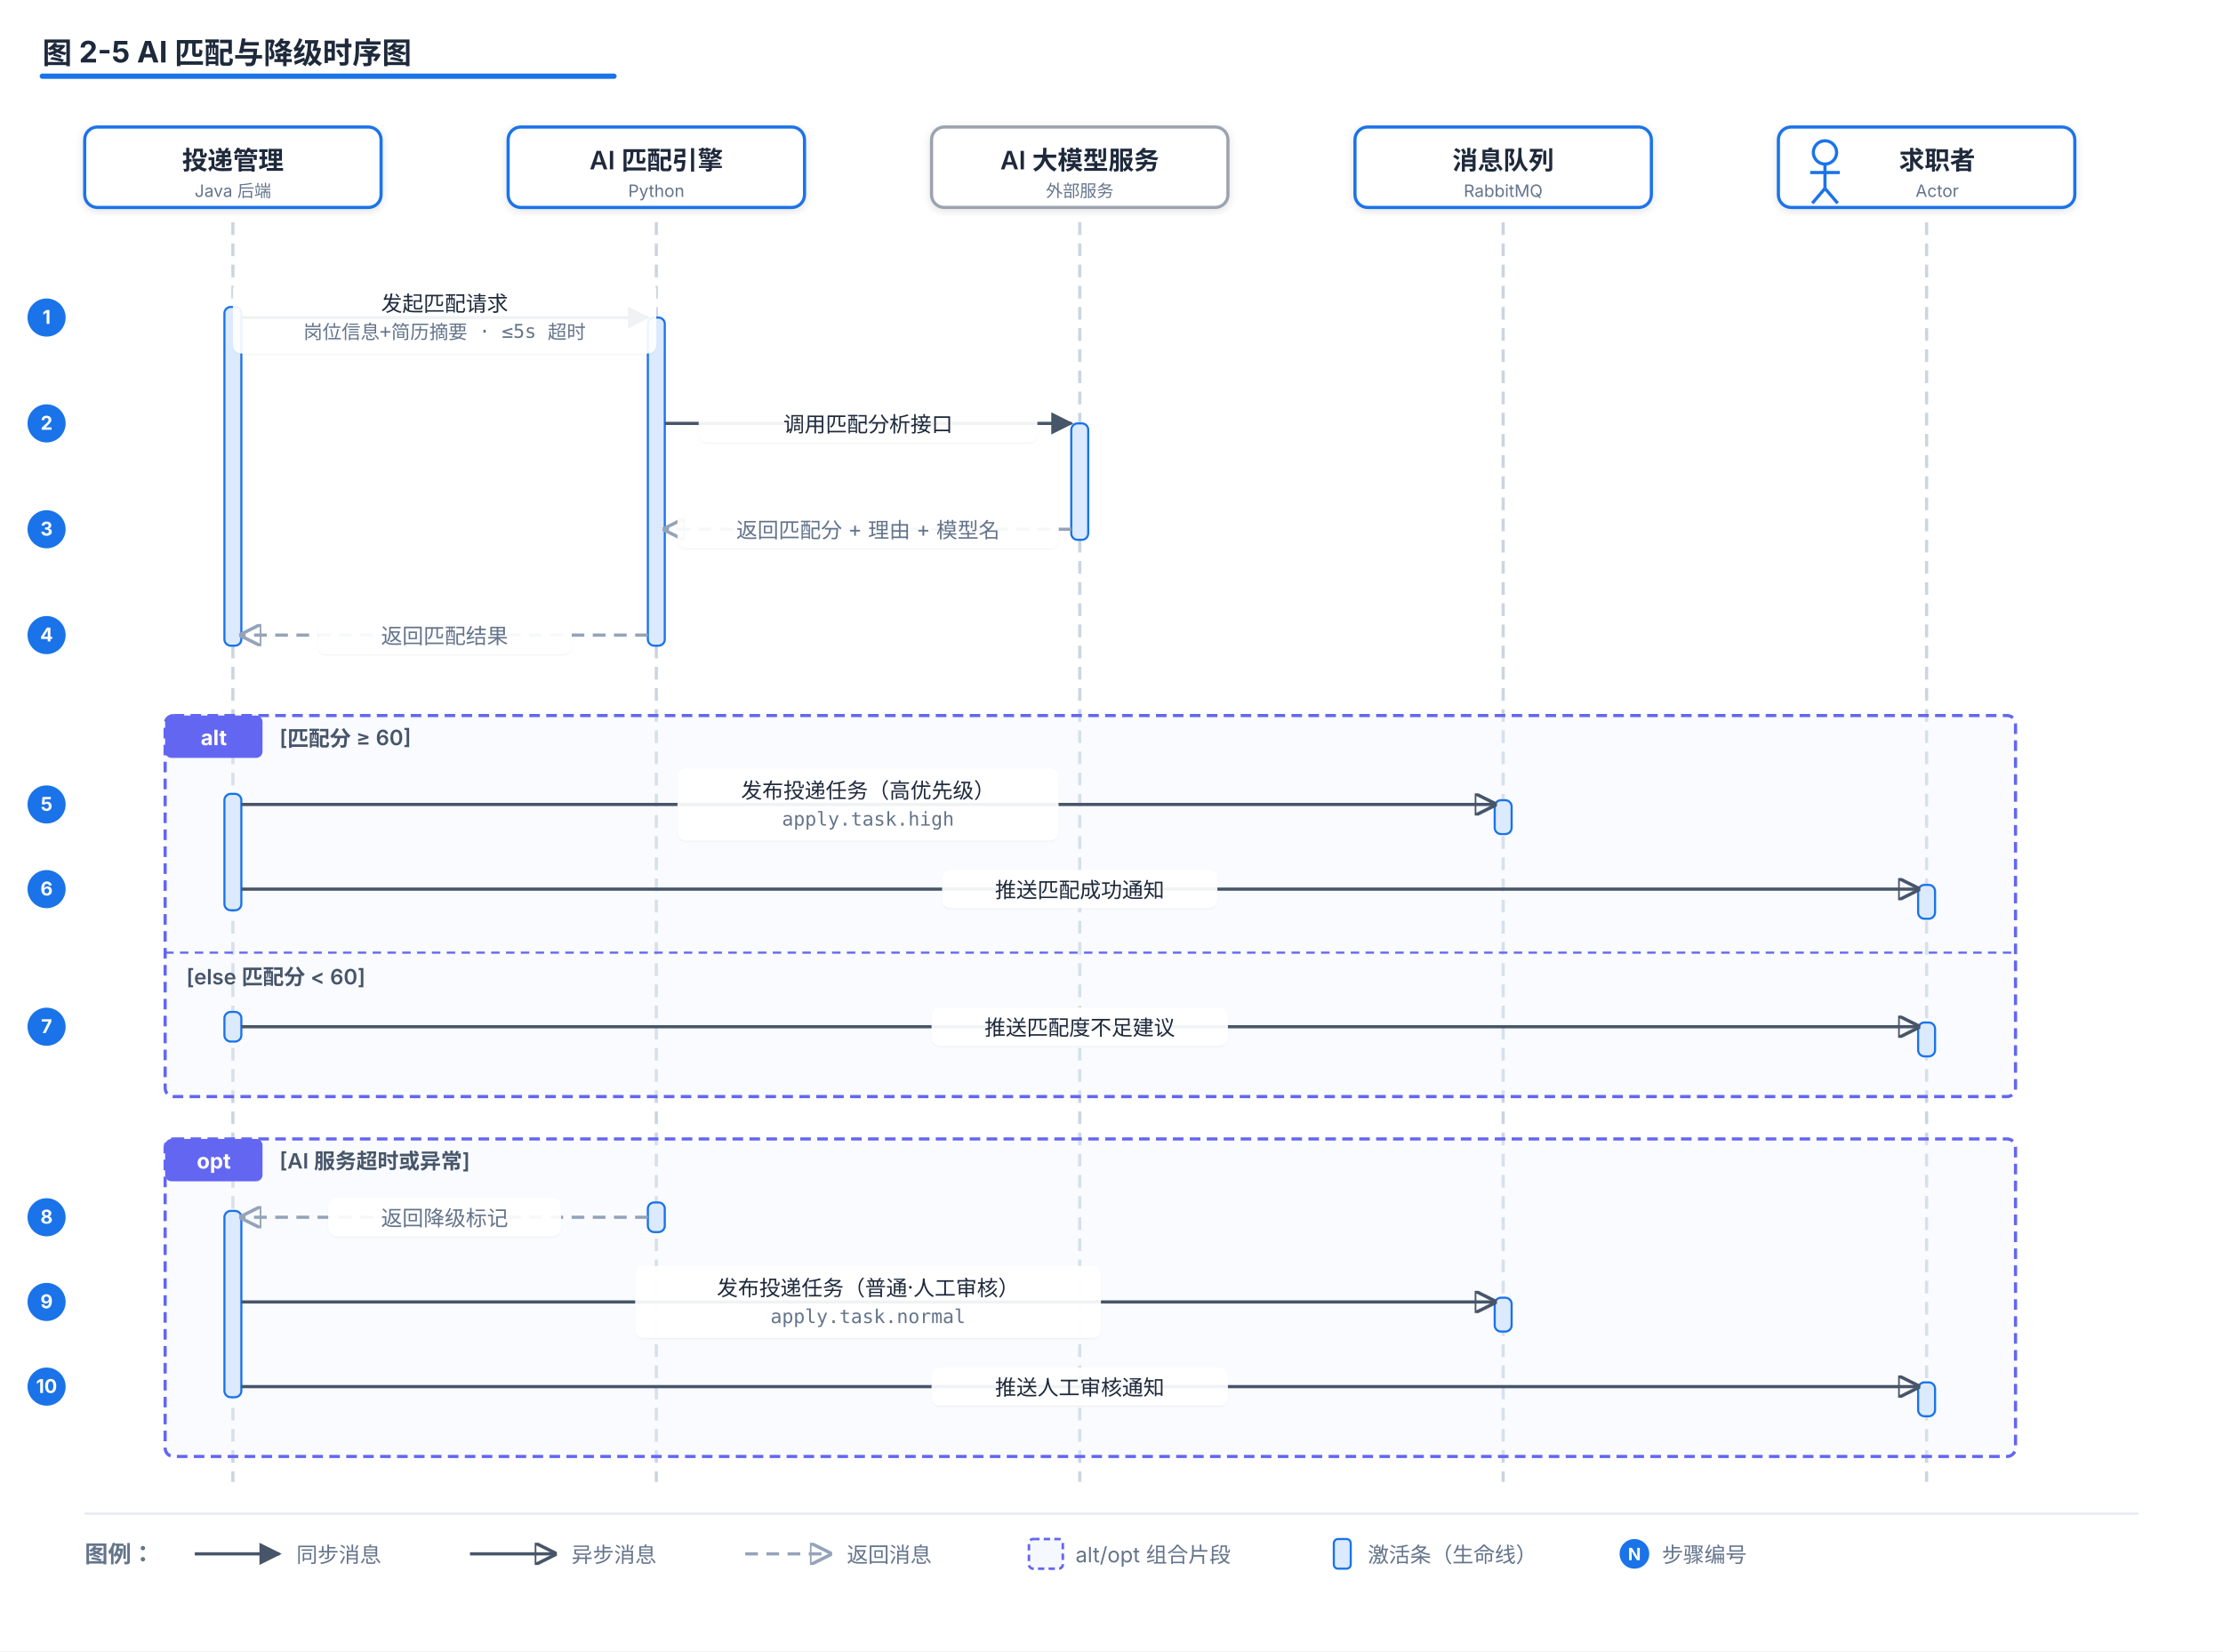
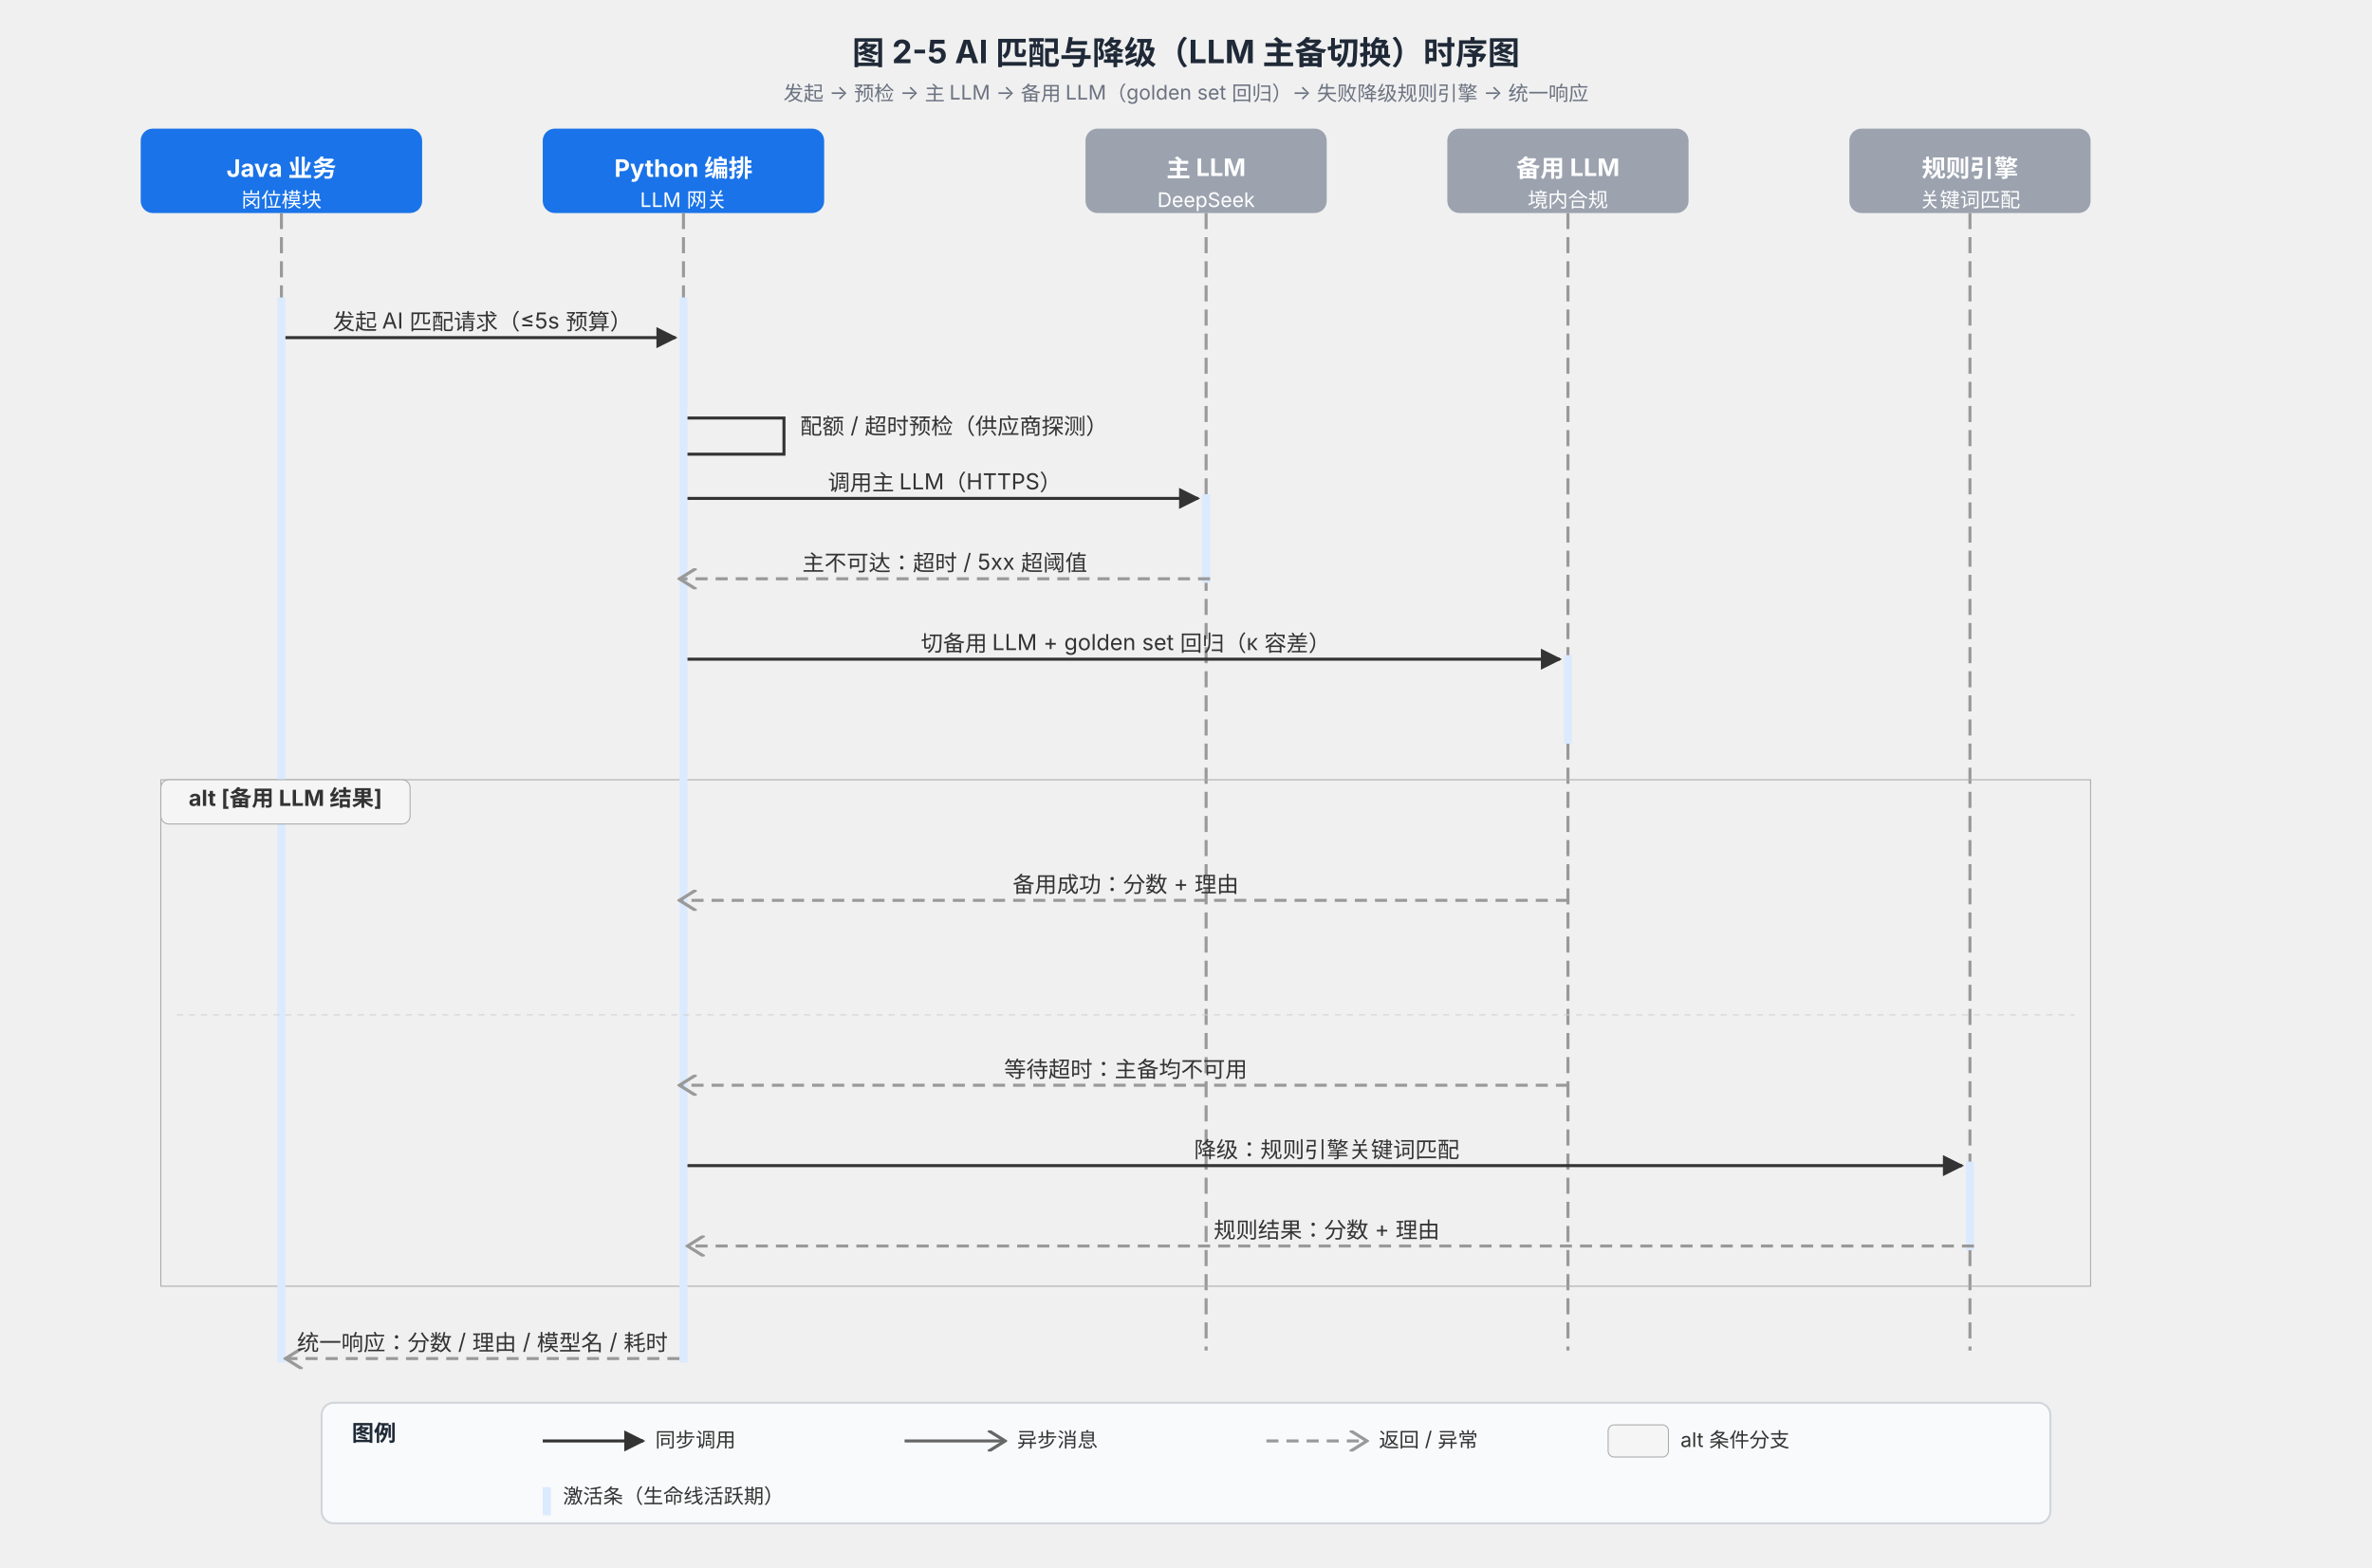
- <svg xmlns="http://www.w3.org/2000/svg" viewBox="0 0 1050 780" font-family="system-ui, -apple-system, 'Microsoft YaHei', 'PingFang SC', sans-serif" width="100%" height="auto">
+ <svg xmlns="http://www.w3.org/2000/svg" viewBox="0 0 1180 780" style="background:#ffffff;font-family:system-ui,-apple-system,'Microsoft YaHei',sans-serif">
  <defs>
-     <filter id="shadow" x="-10%" y="-10%" width="120%" height="120%">
-       <feDropShadow dx="0" dy="1" stdDeviation="2" flood-opacity="0.12" />
-     </filter>
-     <marker id="arrow-sync" viewBox="0 0 10 10" refX="9" refY="5" markerWidth="7" markerHeight="7" orient="auto">
-       <path d="M0,0 L10,5 L0,10 z" fill="#475569" />
+     <marker id="arrow-sync" viewBox="0 0 10 10" refX="9" refY="5" markerWidth="7" markerHeight="7" orient="auto-start-reverse">
+       <path d="M 0 0 L 10 5 L 0 10 z" fill="#333333" />
    </marker>
-     <marker id="arrow-async" viewBox="0 0 10 10" refX="9" refY="5" markerWidth="7" markerHeight="7" orient="auto">
-       <path d="M0,0 L10,5 L0,10 z" fill="none" stroke="#475569" stroke-width="1.5" />
+     <marker id="arrow-return" viewBox="0 0 10 10" refX="9" refY="5" markerWidth="7" markerHeight="7" orient="auto-start-reverse">
+       <path d="M 1 0 L 9 5 L 1 10" fill="none" stroke="#999999" stroke-width="1.5" />
    </marker>
-     <marker id="arrow-return" viewBox="0 0 10 10" refX="9" refY="5" markerWidth="7" markerHeight="7" orient="auto">
-       <path d="M0,0 L10,5 L0,10 z" fill="none" stroke="#94a3b8" stroke-width="1.5" />
+     <marker id="arrow-async" viewBox="0 0 10 10" refX="9" refY="5" markerWidth="7" markerHeight="7" orient="auto-start-reverse">
+       <path d="M 1 0 L 9 5 L 1 10" fill="none" stroke="#666666" stroke-width="1.5" />
    </marker>
-     <filter id="label-bg" x="-5%" y="-5%" width="110%" height="110%">
-       <feDropShadow dx="0" dy="0.5" stdDeviation="0.5" flood-opacity="0.06" />
-     </filter>
  </defs>
-   <rect width="1050" height="780" fill="#ffffff" />
-   <text x="20" y="30" fill="#1e293b" font-size="14" font-weight="700">图 2-5 AI 匹配与降级时序图</text>
-   <line x1="20" y1="36" x2="290" y2="36" stroke="#1a73e8" stroke-width="2.5" stroke-linecap="round" />
-   <rect x="40" y="60" width="140" height="38" rx="6" fill="#ffffff" stroke="#1a73e8" stroke-width="1.5" filter="url(#shadow)" />
-   <text x="110" y="80" text-anchor="middle" fill="#1e293b" font-size="12" font-weight="600">投递管理</text>
-   <text x="110" y="93" text-anchor="middle" fill="#64748b" font-size="8">Java 后端</text>
-   <rect x="240" y="60" width="140" height="38" rx="6" fill="#ffffff" stroke="#1a73e8" stroke-width="1.5" filter="url(#shadow)" />
-   <text x="310" y="80" text-anchor="middle" fill="#1e293b" font-size="12" font-weight="600">AI 匹配引擎</text>
-   <text x="310" y="93" text-anchor="middle" fill="#64748b" font-size="8">Python</text>
-   <rect x="440" y="60" width="140" height="38" rx="6" fill="#ffffff" stroke="#9ca3af" stroke-width="1.5" filter="url(#shadow)" />
-   <text x="510" y="80" text-anchor="middle" fill="#1e293b" font-size="12" font-weight="600">AI 大模型服务</text>
-   <text x="510" y="93" text-anchor="middle" fill="#64748b" font-size="8">外部服务</text>
-   <rect x="640" y="60" width="140" height="38" rx="6" fill="#ffffff" stroke="#1a73e8" stroke-width="1.5" filter="url(#shadow)" />
-   <text x="710" y="80" text-anchor="middle" fill="#1e293b" font-size="12" font-weight="600">消息队列</text>
-   <text x="710" y="93" text-anchor="middle" fill="#64748b" font-size="8">RabbitMQ</text>
-   <rect x="840" y="60" width="140" height="38" rx="6" fill="#ffffff" stroke="#1a73e8" stroke-width="1.5" filter="url(#shadow)" />
-   <circle cx="862" cy="72" r="5.5" fill="none" stroke="#1a73e8" stroke-width="1.5" />
-   <line x1="862" y1="77.5" x2="862" y2="89" stroke="#1a73e8" stroke-width="1.5" />
-   <line x1="855" y1="81.5" x2="869" y2="81.5" stroke="#1a73e8" stroke-width="1.5" />
-   <line x1="862" y1="89" x2="856" y2="96" stroke="#1a73e8" stroke-width="1.5" />
-   <line x1="862" y1="89" x2="868" y2="96" stroke="#1a73e8" stroke-width="1.5" />
-   <text x="915" y="80" text-anchor="middle" fill="#1e293b" font-size="12" font-weight="600">求职者</text>
-   <text x="915" y="93" text-anchor="middle" fill="#64748b" font-size="8">Actor</text>
-   <line x1="110" y1="105" x2="110" y2="700" stroke="#cbd5e1" stroke-width="1.5" stroke-dasharray="6,4" />
-   <line x1="310" y1="105" x2="310" y2="700" stroke="#cbd5e1" stroke-width="1.5" stroke-dasharray="6,4" />
-   <line x1="510" y1="105" x2="510" y2="700" stroke="#cbd5e1" stroke-width="1.5" stroke-dasharray="6,4" />
-   <line x1="710" y1="105" x2="710" y2="700" stroke="#cbd5e1" stroke-width="1.5" stroke-dasharray="6,4" />
-   <line x1="910" y1="105" x2="910" y2="700" stroke="#cbd5e1" stroke-width="1.5" stroke-dasharray="6,4" />
-   <rect x="78" y="338" width="874" height="180" rx="4" fill="#eef2ff" fill-opacity="0.35" stroke="#6366f1" stroke-width="1.5" stroke-dasharray="5,3" />
-   <rect x="78" y="338" width="46" height="20" rx="3" fill="#6366f1" />
-   <text x="101" y="352" text-anchor="middle" fill="#ffffff" font-size="10" font-weight="700">alt</text>
-   <text x="132" y="352" fill="#475569" font-size="10" font-weight="600">[匹配分 ≥ 60]</text>
-   <line x1="78" y1="450" x2="952" y2="450" stroke="#6366f1" stroke-width="1" stroke-dasharray="4,3" />
-   <text x="88" y="465" fill="#475569" font-size="10" font-weight="600">[else 匹配分 &lt; 60]</text>
-   <rect x="78" y="538" width="874" height="150" rx="4" fill="#eef2ff" fill-opacity="0.35" stroke="#6366f1" stroke-width="1.5" stroke-dasharray="5,3" />
-   <rect x="78" y="538" width="46" height="20" rx="3" fill="#6366f1" />
-   <text x="101" y="552" text-anchor="middle" fill="#ffffff" font-size="10" font-weight="700">opt</text>
-   <text x="132" y="552" fill="#475569" font-size="10" font-weight="600">[AI 服务超时或异常]</text>
-   <rect x="106" y="145" width="8" height="160" rx="3" fill="#dbeafe" stroke="#1a73e8" stroke-width="1" />
-   <rect x="106" y="375" width="8" height="55" rx="3" fill="#dbeafe" stroke="#1a73e8" stroke-width="1" />
-   <rect x="106" y="478" width="8" height="14" rx="3" fill="#dbeafe" stroke="#1a73e8" stroke-width="1" />
-   <rect x="106" y="572" width="8" height="88" rx="3" fill="#dbeafe" stroke="#1a73e8" stroke-width="1" />
-   <rect x="306" y="150" width="8" height="155" rx="3" fill="#dbeafe" stroke="#1a73e8" stroke-width="1" />
-   <rect x="306" y="568" width="8" height="14" rx="3" fill="#dbeafe" stroke="#1a73e8" stroke-width="1" />
-   <rect x="506" y="200" width="8" height="55" rx="3" fill="#dbeafe" stroke="#1a73e8" stroke-width="1" />
-   <rect x="706" y="378" width="8" height="16" rx="3" fill="#dbeafe" stroke="#1a73e8" stroke-width="1" />
-   <rect x="706" y="613" width="8" height="16" rx="3" fill="#dbeafe" stroke="#1a73e8" stroke-width="1" />
-   <rect x="906" y="418" width="8" height="16" rx="3" fill="#dbeafe" stroke="#1a73e8" stroke-width="1" />
-   <rect x="906" y="483" width="8" height="16" rx="3" fill="#dbeafe" stroke="#1a73e8" stroke-width="1" />
-   <rect x="906" y="653" width="8" height="16" rx="3" fill="#dbeafe" stroke="#1a73e8" stroke-width="1" />
-   <circle cx="22" cy="150" r="9" fill="#1a73e8" />
-   <text x="22" y="153" text-anchor="middle" fill="#ffffff" font-size="9" font-weight="700">1</text>
-   <circle cx="22" cy="200" r="9" fill="#1a73e8" />
-   <text x="22" y="203" text-anchor="middle" fill="#ffffff" font-size="9" font-weight="700">2</text>
-   <circle cx="22" cy="250" r="9" fill="#1a73e8" />
-   <text x="22" y="253" text-anchor="middle" fill="#ffffff" font-size="9" font-weight="700">3</text>
-   <circle cx="22" cy="300" r="9" fill="#1a73e8" />
-   <text x="22" y="303" text-anchor="middle" fill="#ffffff" font-size="9" font-weight="700">4</text>
-   <circle cx="22" cy="380" r="9" fill="#1a73e8" />
-   <text x="22" y="383" text-anchor="middle" fill="#ffffff" font-size="9" font-weight="700">5</text>
-   <circle cx="22" cy="420" r="9" fill="#1a73e8" />
-   <text x="22" y="423" text-anchor="middle" fill="#ffffff" font-size="9" font-weight="700">6</text>
-   <circle cx="22" cy="485" r="9" fill="#1a73e8" />
-   <text x="22" y="488" text-anchor="middle" fill="#ffffff" font-size="9" font-weight="700">7</text>
-   <circle cx="22" cy="575" r="9" fill="#1a73e8" />
-   <text x="22" y="578" text-anchor="middle" fill="#ffffff" font-size="9" font-weight="700">8</text>
-   <circle cx="22" cy="615" r="9" fill="#1a73e8" />
-   <text x="22" y="618" text-anchor="middle" fill="#ffffff" font-size="9" font-weight="700">9</text>
-   <circle cx="22" cy="655" r="9" fill="#1a73e8" />
-   <text x="22" y="658" text-anchor="middle" fill="#ffffff" font-size="9" font-weight="700">10</text>
-   <line x1="114" y1="150" x2="306" y2="150" stroke="#475569" stroke-width="1.5" marker-end="url(#arrow-sync)" />
-   <rect x="110" y="133" width="200" height="34" rx="4" fill="rgba(255,255,255,0.92)" filter="url(#label-bg)" />
-   <text x="210" y="147" text-anchor="middle" fill="#1e293b" font-size="10">发起匹配请求</text>
-   <text x="210" y="160" text-anchor="middle" fill="#64748b" font-size="9" font-family="monospace">岗位信息+简历摘要 · ≤5s 超时</text>
-   <line x1="314" y1="200" x2="506" y2="200" stroke="#475569" stroke-width="1.5" marker-end="url(#arrow-sync)" />
-   <rect x="330" y="191" width="160" height="18" rx="4" fill="rgba(255,255,255,0.92)" filter="url(#label-bg)" />
-   <text x="410" y="204" text-anchor="middle" fill="#1e293b" font-size="10">调用匹配分析接口</text>
-   <line x1="506" y1="250" x2="314" y2="250" stroke="#94a3b8" stroke-width="1.5" stroke-dasharray="6,4" marker-end="url(#arrow-return)" />
-   <rect x="320" y="241" width="180" height="18" rx="4" fill="rgba(255,255,255,0.92)" filter="url(#label-bg)" />
-   <text x="410" y="254" text-anchor="middle" fill="#64748b" font-size="10">返回匹配分 + 理由 + 模型名</text>
-   <line x1="306" y1="300" x2="114" y2="300" stroke="#94a3b8" stroke-width="1.5" stroke-dasharray="6,4" marker-end="url(#arrow-return)" />
-   <rect x="150" y="291" width="120" height="18" rx="4" fill="rgba(255,255,255,0.92)" filter="url(#label-bg)" />
-   <text x="210" y="304" text-anchor="middle" fill="#64748b" font-size="10">返回匹配结果</text>
-   <line x1="114" y1="380" x2="706" y2="380" stroke="#475569" stroke-width="1.5" marker-end="url(#arrow-async)" />
-   <rect x="320" y="363" width="180" height="34" rx="4" fill="rgba(255,255,255,0.92)" filter="url(#label-bg)" />
-   <text x="410" y="377" text-anchor="middle" fill="#1e293b" font-size="10">发布投递任务（高优先级）</text>
-   <text x="410" y="390" text-anchor="middle" fill="#64748b" font-size="9" font-family="monospace">apply.task.high</text>
-   <line x1="114" y1="420" x2="906" y2="420" stroke="#475569" stroke-width="1.5" marker-end="url(#arrow-async)" />
-   <rect x="445" y="411" width="130" height="18" rx="4" fill="rgba(255,255,255,0.92)" filter="url(#label-bg)" />
-   <text x="510" y="424" text-anchor="middle" fill="#1e293b" font-size="10">推送匹配成功通知</text>
-   <line x1="114" y1="485" x2="906" y2="485" stroke="#475569" stroke-width="1.5" marker-end="url(#arrow-async)" />
-   <rect x="440" y="476" width="140" height="18" rx="4" fill="rgba(255,255,255,0.92)" filter="url(#label-bg)" />
-   <text x="510" y="489" text-anchor="middle" fill="#1e293b" font-size="10">推送匹配度不足建议</text>
-   <line x1="306" y1="575" x2="114" y2="575" stroke="#94a3b8" stroke-width="1.5" stroke-dasharray="6,4" marker-end="url(#arrow-return)" />
-   <rect x="155" y="566" width="110" height="18" rx="4" fill="rgba(255,255,255,0.92)" filter="url(#label-bg)" />
-   <text x="210" y="579" text-anchor="middle" fill="#64748b" font-size="10">返回降级标记</text>
-   <line x1="114" y1="615" x2="706" y2="615" stroke="#475569" stroke-width="1.5" marker-end="url(#arrow-async)" />
-   <rect x="300" y="598" width="220" height="34" rx="4" fill="rgba(255,255,255,0.92)" filter="url(#label-bg)" />
-   <text x="410" y="612" text-anchor="middle" fill="#1e293b" font-size="10">发布投递任务（普通·人工审核）</text>
-   <text x="410" y="625" text-anchor="middle" fill="#64748b" font-size="9" font-family="monospace">apply.task.normal</text>
-   <line x1="114" y1="655" x2="906" y2="655" stroke="#475569" stroke-width="1.5" marker-end="url(#arrow-async)" />
-   <rect x="440" y="646" width="140" height="18" rx="4" fill="rgba(255,255,255,0.92)" filter="url(#label-bg)" />
-   <text x="510" y="659" text-anchor="middle" fill="#1e293b" font-size="10">推送人工审核通知</text>
-   <line x1="40" y1="715" x2="1010" y2="715" stroke="#e2e8f0" stroke-width="1" />
-   <text x="40" y="738" fill="#64748b" font-size="11" font-weight="600">图例：</text>
-   <line x1="92" y1="734" x2="132" y2="734" stroke="#475569" stroke-width="1.5" marker-end="url(#arrow-sync)" />
-   <text x="140" y="738" fill="#64748b" font-size="10">同步消息</text>
-   <line x1="222" y1="734" x2="262" y2="734" stroke="#475569" stroke-width="1.5" marker-end="url(#arrow-async)" />
-   <text x="270" y="738" fill="#64748b" font-size="10">异步消息</text>
-   <line x1="352" y1="734" x2="392" y2="734" stroke="#94a3b8" stroke-width="1.5" stroke-dasharray="6,4" marker-end="url(#arrow-return)" />
-   <text x="400" y="738" fill="#64748b" font-size="10">返回消息</text>
-   <rect x="486" y="727" width="16" height="14" rx="2" fill="#eef2ff" fill-opacity="0.5" stroke="#6366f1" stroke-width="1.2" stroke-dasharray="3,2" />
-   <text x="508" y="738" fill="#64748b" font-size="10">alt/opt 组合片段</text>
-   <rect x="630" y="727" width="8" height="14" rx="2" fill="#dbeafe" stroke="#1a73e8" stroke-width="1" />
-   <text x="646" y="738" fill="#64748b" font-size="10">激活条（生命线）</text>
-   <circle cx="772" cy="734" r="7" fill="#1a73e8" />
-   <text x="772" y="737" text-anchor="middle" fill="#ffffff" font-size="8" font-weight="700">N</text>
-   <text x="785" y="738" fill="#64748b" font-size="10">步骤编号</text>
+   <text x="590" y="32" text-anchor="middle" font-size="16" font-weight="bold" fill="#1f2937">图 2-5  AI 匹配与降级（LLM 主备切换）时序图</text>
+   <text x="590" y="50" text-anchor="middle" font-size="10" fill="#6B7280">发起 → 预检 → 主 LLM → 备用 LLM（golden set 回归）→ 失败降级规则引擎 → 统一响应</text>
+   <rect x="70" y="64" width="140" height="42" rx="6" fill="#1A73E8" />
+   <text x="140" y="88" text-anchor="middle" font-size="12" font-weight="bold" fill="#FFFFFF">Java 业务</text>
+   <text x="140" y="103" text-anchor="middle" font-size="10" fill="#FFFFFF">岗位模块</text>
+   <rect x="270" y="64" width="140" height="42" rx="6" fill="#1A73E8" />
+   <text x="340" y="88" text-anchor="middle" font-size="12" font-weight="bold" fill="#FFFFFF">Python 编排</text>
+   <text x="340" y="103" text-anchor="middle" font-size="10" fill="#FFFFFF">LLM 网关</text>
+   <rect x="540" y="64" width="120" height="42" rx="6" fill="#9CA3AF" />
+   <text x="600" y="88" text-anchor="middle" font-size="12" font-weight="bold" fill="#FFFFFF">主 LLM</text>
+   <text x="600" y="103" text-anchor="middle" font-size="10" fill="#FFFFFF">DeepSeek</text>
+   <rect x="720" y="64" width="120" height="42" rx="6" fill="#9CA3AF" />
+   <text x="780" y="88" text-anchor="middle" font-size="12" font-weight="bold" fill="#FFFFFF">备用 LLM</text>
+   <text x="780" y="103" text-anchor="middle" font-size="10" fill="#FFFFFF">境内合规</text>
+   <rect x="920" y="64" width="120" height="42" rx="6" fill="#9CA3AF" />
+   <text x="980" y="88" text-anchor="middle" font-size="12" font-weight="bold" fill="#FFFFFF">规则引擎</text>
+   <text x="980" y="103" text-anchor="middle" font-size="10" fill="#FFFFFF">关键词匹配</text>
+   <line x1="140" y1="106" x2="140" y2="672" stroke="#999999" stroke-width="1.5" stroke-dasharray="8,4" />
+   <line x1="340" y1="106" x2="340" y2="672" stroke="#999999" stroke-width="1.5" stroke-dasharray="8,4" />
+   <line x1="600" y1="106" x2="600" y2="672" stroke="#999999" stroke-width="1.5" stroke-dasharray="8,4" />
+   <line x1="780" y1="106" x2="780" y2="672" stroke="#999999" stroke-width="1.5" stroke-dasharray="8,4" />
+   <line x1="980" y1="106" x2="980" y2="672" stroke="#999999" stroke-width="1.5" stroke-dasharray="8,4" />
+   <rect x="80" y="388" width="960" height="252" fill="none" stroke="#AAAAAA" stroke-width="0.5" />
+   <rect x="138" y="148" width="4" height="530" fill="#DBEAFE" />
+   <rect x="338" y="148" width="4" height="530" fill="#DBEAFE" />
+   <rect x="598" y="246" width="4" height="44" fill="#DBEAFE" />
+   <rect x="778" y="326" width="4" height="44" fill="#DBEAFE" />
+   <rect x="978" y="578" width="4" height="44" fill="#DBEAFE" />
+   <rect x="80" y="388" width="124" height="22" rx="4" fill="#F5F5F5" stroke="#AAAAAA" stroke-width="0.5" />
+   <text x="142" y="401" text-anchor="middle" font-size="11" font-weight="bold" fill="#333333">alt [备用 LLM 结果]</text>
+   <path d="M 142 168 L 336 168" fill="none" stroke="#333333" stroke-width="1.5" marker-end="url(#arrow-sync)" />
+   <text x="240" y="164" text-anchor="middle" font-size="11" fill="#333333">发起 AI 匹配请求（≤5s 预算）</text>
+   <path d="M 342 208 H 390 V 226 H 342" fill="none" stroke="#333333" stroke-width="1.5" />
+   <text x="398" y="216" font-size="11" fill="#333333">配额 / 超时预检（供应商探测）</text>
+   <path d="M 342 248 L 596 248" fill="none" stroke="#333333" stroke-width="1.5" marker-end="url(#arrow-sync)" />
+   <text x="470" y="244" text-anchor="middle" font-size="11" fill="#333333">调用主 LLM（HTTPS）</text>
+   <path d="M 602 288 L 338 288" fill="none" stroke="#999999" stroke-width="1.5" stroke-dasharray="6,4" marker-end="url(#arrow-return)" />
+   <text x="470" y="284" text-anchor="middle" font-size="11" fill="#333333">主不可达：超时 / 5xx 超阈值</text>
+   <path d="M 342 328 L 776 328" fill="none" stroke="#333333" stroke-width="1.5" marker-end="url(#arrow-sync)" />
+   <text x="560" y="324" text-anchor="middle" font-size="11" fill="#333333">切备用 LLM + golden set 回归（κ 容差）</text>
+   <path d="M 780 448 L 338 448" fill="none" stroke="#999999" stroke-width="1.5" stroke-dasharray="6,4" marker-end="url(#arrow-return)" />
+   <text x="560" y="444" text-anchor="middle" font-size="11" fill="#333333">备用成功：分数 + 理由</text>
+   <line x1="88" y1="505" x2="1032" y2="505" stroke="#D0D0D0" stroke-width="0.5" stroke-dasharray="3,3" />
+   <path d="M 780 540 L 338 540" fill="none" stroke="#999999" stroke-width="1.5" stroke-dasharray="6,4" marker-end="url(#arrow-return)" />
+   <text x="560" y="536" text-anchor="middle" font-size="11" fill="#333333">等待超时：主备均不可用</text>
+   <path d="M 342 580 L 976 580" fill="none" stroke="#333333" stroke-width="1.5" marker-end="url(#arrow-sync)" />
+   <text x="660" y="576" text-anchor="middle" font-size="11" fill="#333333">降级：规则引擎关键词匹配</text>
+   <path d="M 982 620 L 342 620" fill="none" stroke="#999999" stroke-width="1.5" stroke-dasharray="6,4" marker-end="url(#arrow-return)" />
+   <text x="660" y="616" text-anchor="middle" font-size="11" fill="#333333">规则结果：分数 + 理由</text>
+   <path d="M 338 676 L 142 676" fill="none" stroke="#999999" stroke-width="1.5" stroke-dasharray="6,4" marker-end="url(#arrow-return)" />
+   <text x="240" y="672" text-anchor="middle" font-size="11" fill="#333333">统一响应：分数 / 理由 / 模型名 / 耗时</text>
+   <rect x="160" y="698" width="860" height="60" rx="6" fill="#F9FAFB" stroke="#D1D5DB" />
+   <text x="175" y="717" font-size="11" font-weight="bold" fill="#1f2937">图例</text>
+   <line x1="270" y1="717" x2="320" y2="717" stroke="#333333" stroke-width="1.5" marker-end="url(#arrow-sync)" />
+   <text x="326" y="720" font-size="10" fill="#333333">同步调用</text>
+   <line x1="450" y1="717" x2="500" y2="717" stroke="#666666" stroke-width="1.5" marker-end="url(#arrow-async)" />
+   <text x="506" y="720" font-size="10" fill="#333333">异步消息</text>
+   <line x1="630" y1="717" x2="680" y2="717" stroke="#999999" stroke-width="1.5" stroke-dasharray="6,4" marker-end="url(#arrow-return)" />
+   <text x="686" y="720" font-size="10" fill="#333333">返回 / 异常</text>
+   <rect x="800" y="709" width="30" height="16" rx="3" fill="#F5F5F5" stroke="#AAAAAA" stroke-width="0.5" />
+   <text x="836" y="720" font-size="10" fill="#333333">alt 条件分支</text>
+   <rect x="270" y="740" width="4" height="14" fill="#DBEAFE" />
+   <text x="280" y="748" font-size="10" fill="#333333">激活条（生命线活跃期）</text>
</svg>
